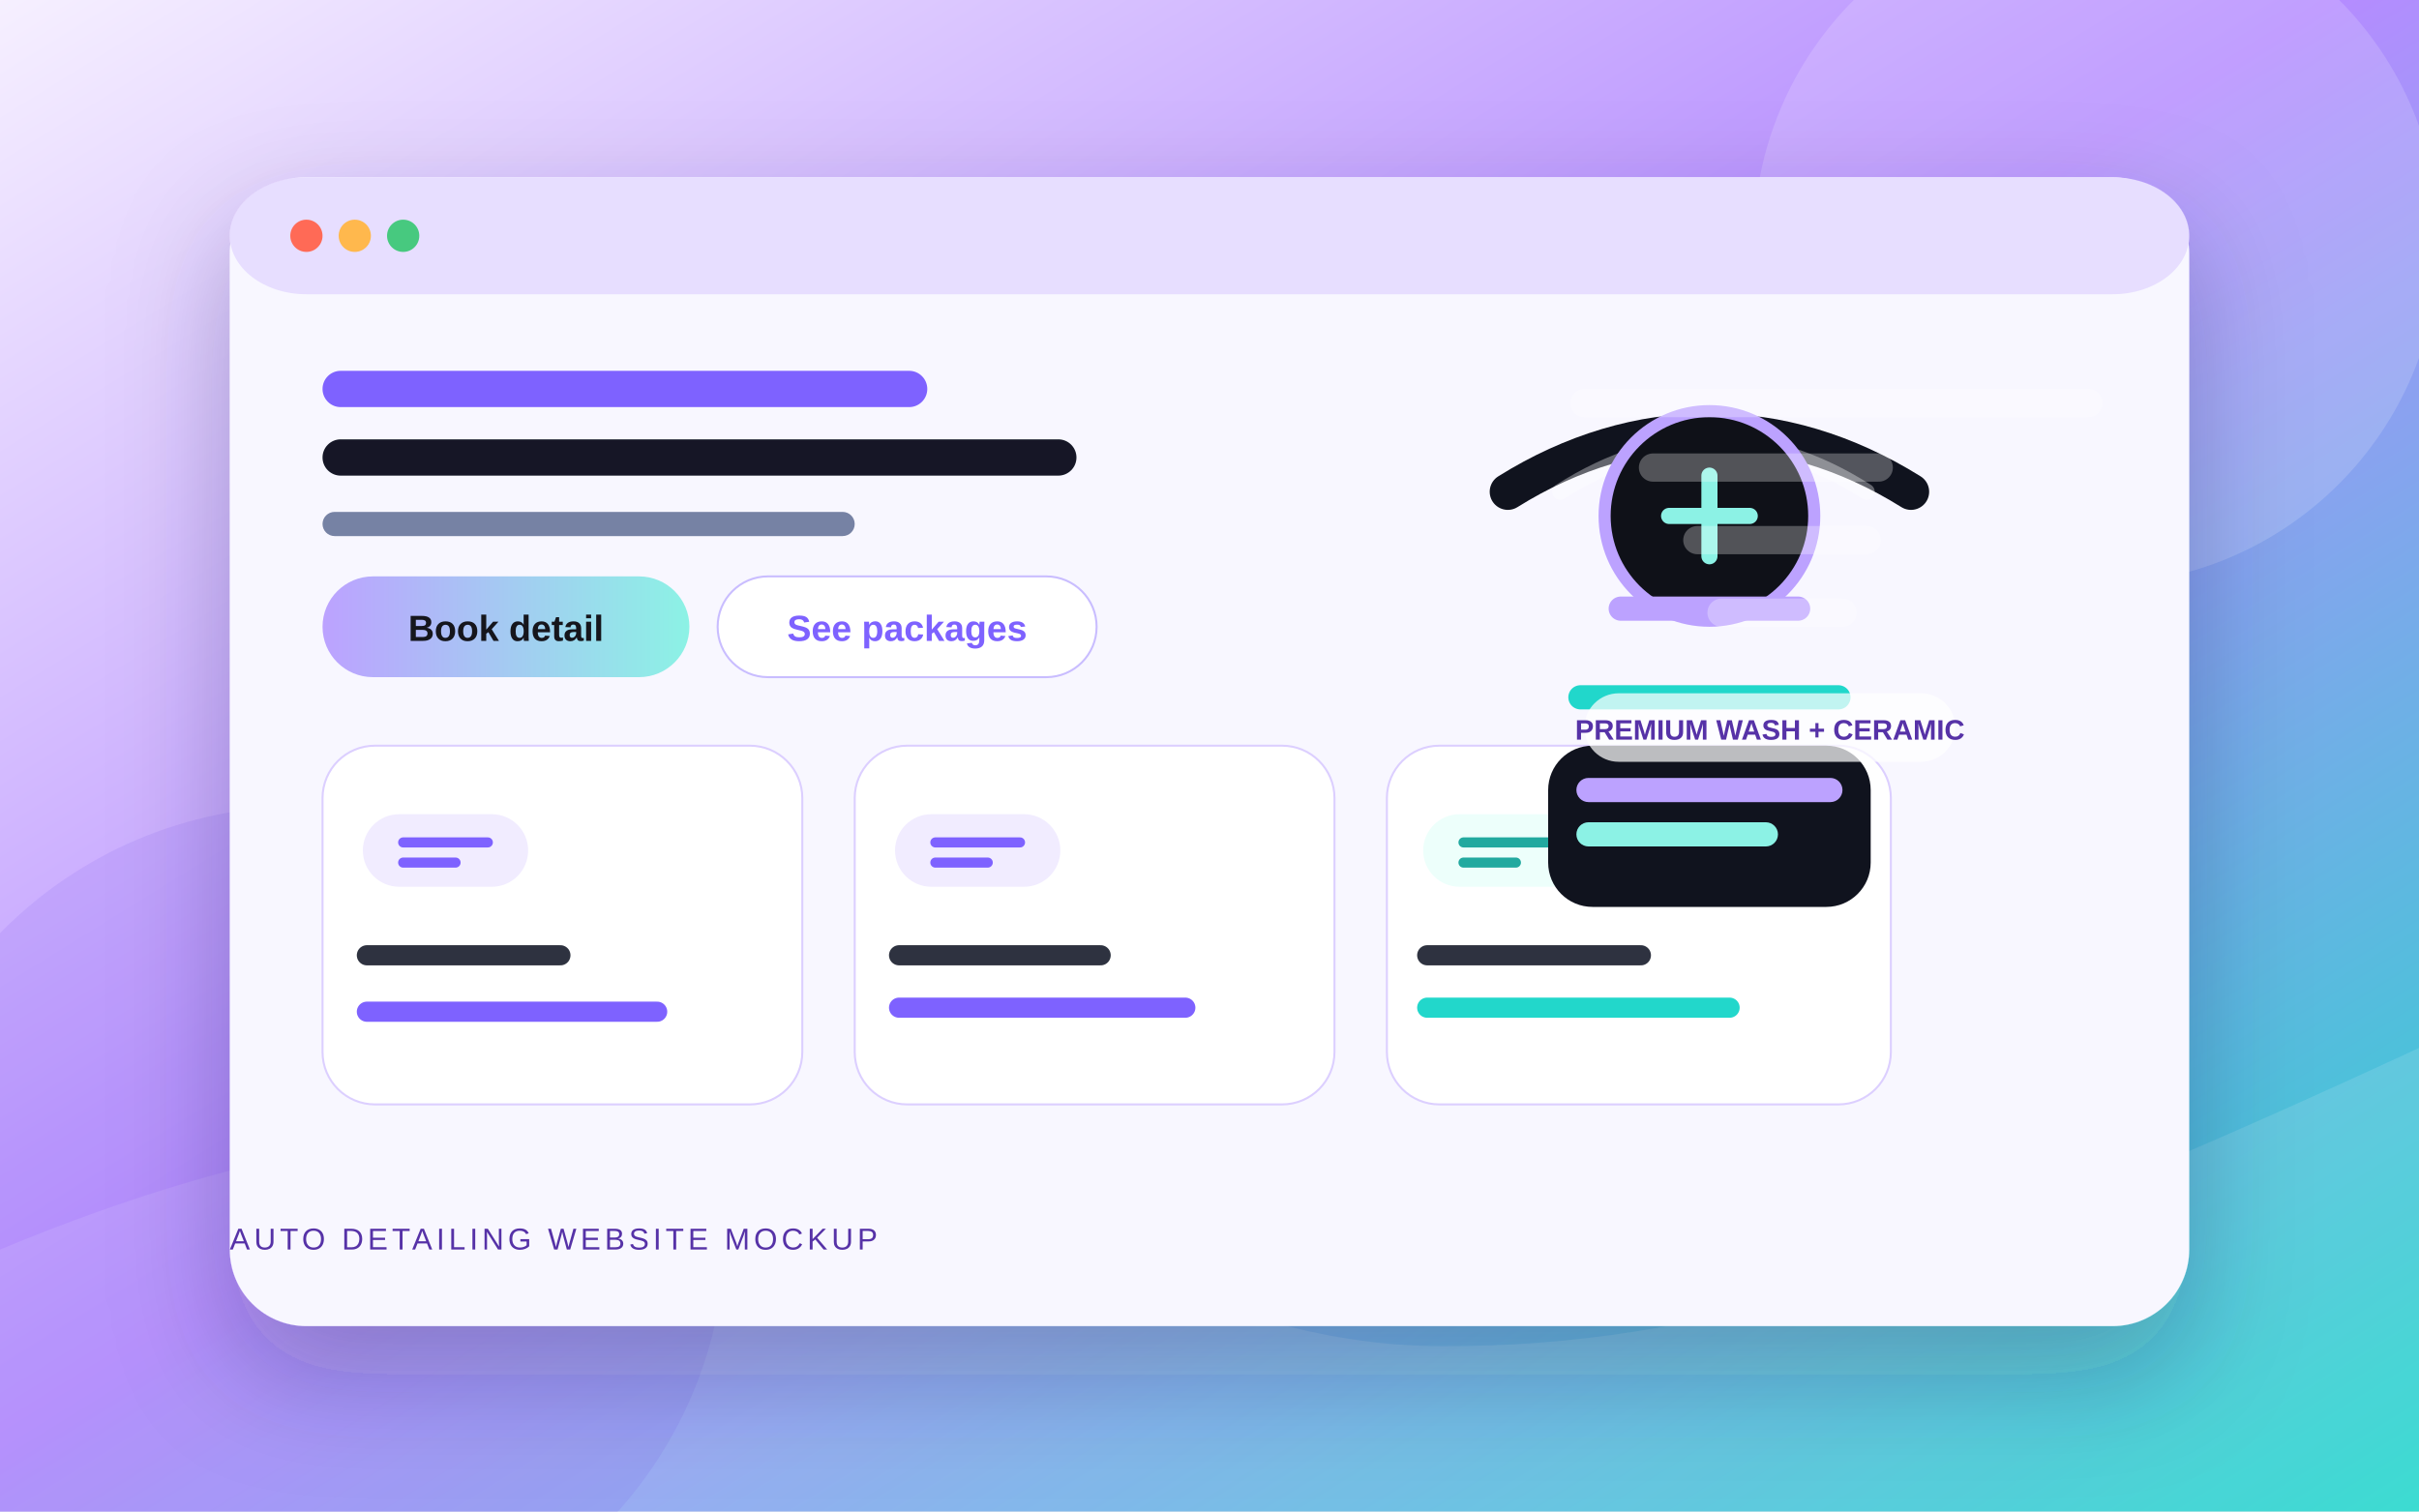
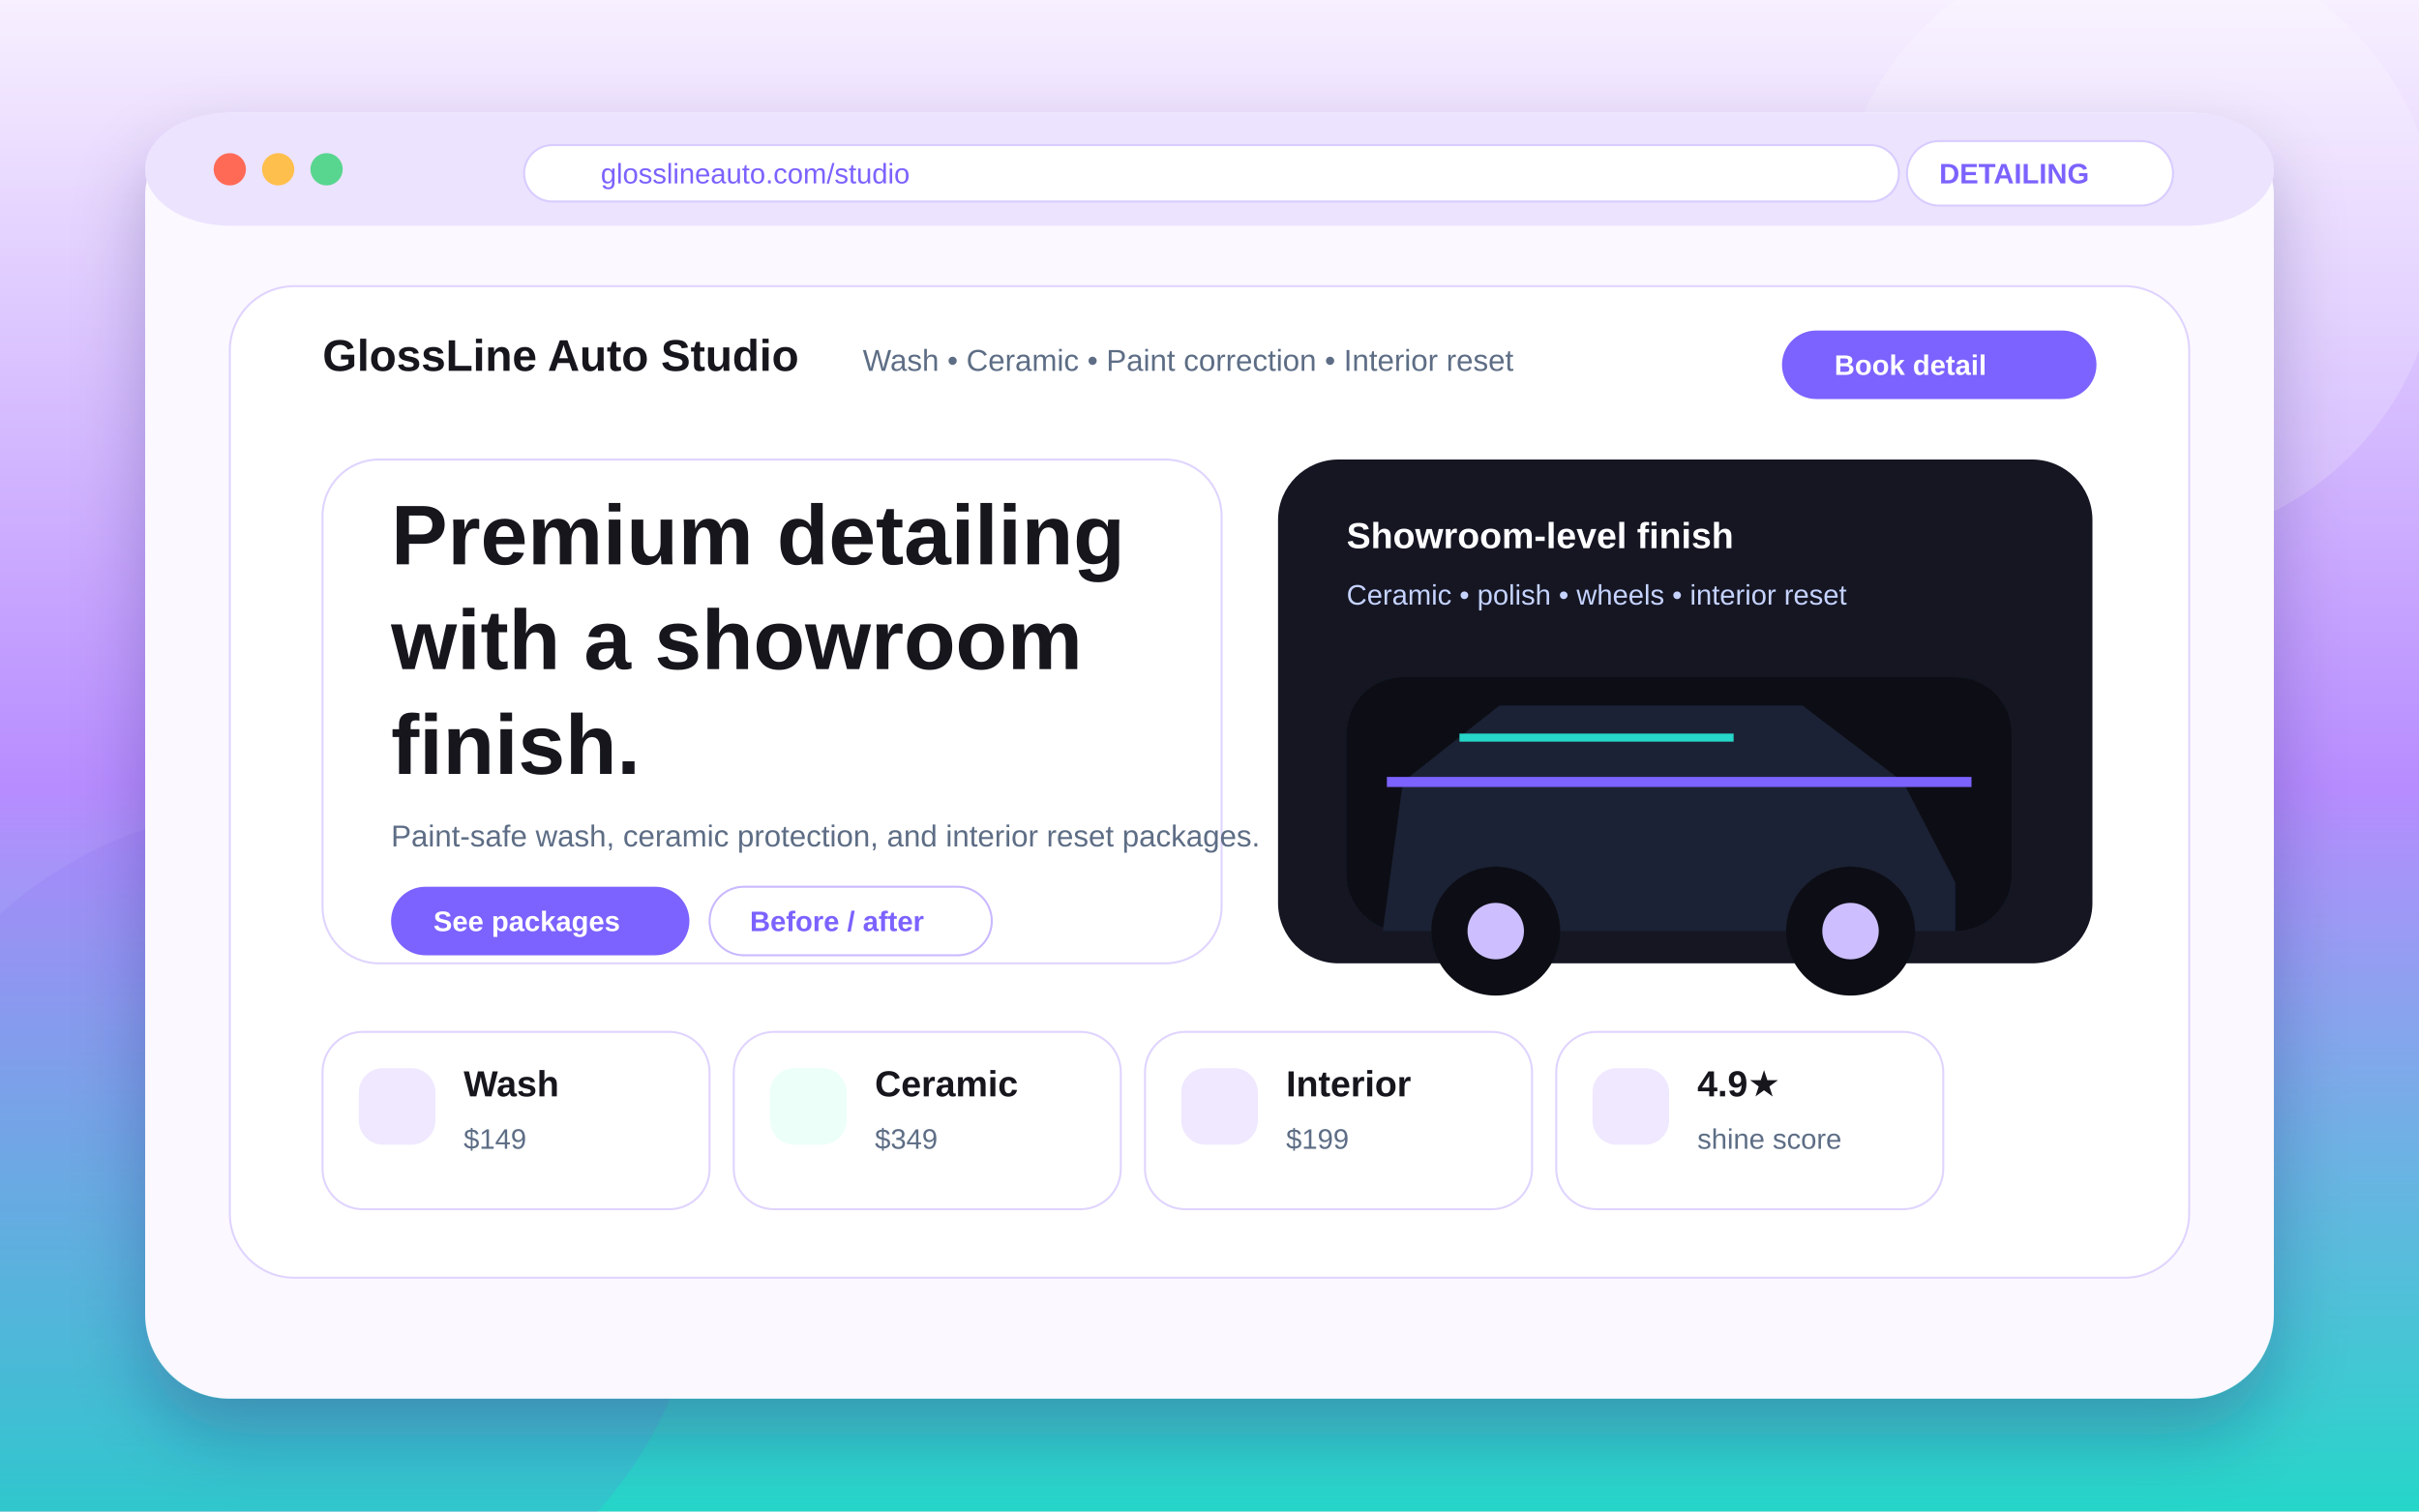
<svg xmlns="http://www.w3.org/2000/svg" viewBox="0 0 1200 750" role="img" aria-label="Auto detailing website mockup" shape-rendering="geometricPrecision" text-rendering="geometricPrecision">
  <defs>
-     <linearGradient id="bg" x1="0" y1="0" x2="1" y2="1">
-       <stop offset="0%" stop-color="#f6f0ff" />
-       <stop offset="48%" stop-color="#b58cff" />
-       <stop offset="100%" stop-color="#21d7cb" />
+     <linearGradient id="bg" x1="0" y1="0" x2="0" y2="1">
+       <stop offset="0%" stop-color="#f7f0ff" />
+       <stop offset="52%" stop-color="#b78cff" />
+       <stop offset="100%" stop-color="#25d6c9" />
    </linearGradient>
-     <linearGradient id="screen" x1="0" y1="0" x2="1" y2="1">
-       <stop offset="0%" stop-color="#10131e" />
-       <stop offset="100%" stop-color="#222a40" />
-     </linearGradient>
-     <linearGradient id="accent" x1="0" y1="0" x2="1" y2="0">
-       <stop offset="0%" stop-color="#bca2ff" />
-       <stop offset="100%" stop-color="#8cf2e5" />
-     </linearGradient>
-     <filter id="shadow" x="-25%" y="-25%" width="150%" height="150%">
-       <feDropShadow dx="0" dy="24" stdDeviation="28" flood-color="#251847" flood-opacity="0.26" />
+     <filter id="shadow" x="-20%" y="-20%" width="140%" height="140%">
+       <feDropShadow dx="0" dy="18" stdDeviation="18" flood-color="#251847" flood-opacity="0.24" />
    </filter>
-     <linearGradient id="shine" x1="0" y1="0" x2="1" y2="1">
-       <stop offset="0%" stop-color="#ffffff" stop-opacity="0.7" />
-       <stop offset="100%" stop-color="#ffffff" stop-opacity="0" />
-     </linearGradient>
  </defs>
  <rect width="1200" height="750" fill="url(#bg)" />
-   <path d="M0 620c130-54 248-74 376-54s212 102 340 102 242-36 484-148v230H0Z" fill="#fff" opacity="0.12" />
-   <circle cx="1040" cy="120" r="170" fill="#fff" opacity="0.16" />
-   <circle cx="150" cy="610" r="210" fill="#6e4ae6" opacity="0.12" />
+   <circle cx="1060" cy="120" r="150" fill="#fff" opacity="0.18" />
+   <circle cx="140" cy="610" r="210" fill="#7d58ef" opacity="0.12" />
  <g filter="url(#shadow)">
-     <rect x="114" y="88" width="972" height="570" rx="38" fill="#f8f7ff" />
-     <rect x="114" y="88" width="972" height="58" rx="38" fill="#e7deff" />
-     <circle cx="152" cy="117" r="8" fill="#ff6b57" />
-     <circle cx="176" cy="117" r="8" fill="#ffb84d" />
-     <circle cx="200" cy="117" r="8" fill="#47c97f" />
-     <rect x="160" y="184" width="300" height="18" rx="9" fill="#7e62ff" />
-     <rect x="160" y="218" width="374" height="18" rx="9" fill="#131826" />
-     <rect x="160" y="254" width="264" height="12" rx="6" fill="#7682a4" />
-     <rect x="160" y="286" width="182" height="50" rx="25" fill="url(#accent)" />
-     <text x="251" y="318" font-family="Arial, sans-serif" font-size="18" font-weight="700" fill="#14161f" text-anchor="middle">Book detail</text>
-     <rect x="356" y="286" width="188" height="50" rx="25" fill="#fff" stroke="#c9bdff" />
-     <text x="450" y="318" font-family="Arial, sans-serif" font-size="18" font-weight="700" fill="#7e62ff" text-anchor="middle">See packages</text>
-     <rect x="160" y="370" width="238" height="178" rx="26" fill="#fff" stroke="#dccfff" />
-     <rect x="424" y="370" width="238" height="178" rx="26" fill="#fff" stroke="#dccfff" />
-     <rect x="688" y="370" width="250" height="178" rx="26" fill="#fff" stroke="#dccfff" />
-     <path d="M182 502h144" stroke="#7e62ff" stroke-width="10" stroke-linecap="round" />
-     <path d="M182 474h96" stroke="#131826" stroke-width="10" stroke-linecap="round" opacity="0.88" />
-     <rect x="180" y="404" width="82" height="36" rx="18" fill="#f1ecff" />
-     <path d="M200 418h42" stroke="#7e62ff" stroke-width="5" stroke-linecap="round" />
-     <path d="M200 428h26" stroke="#7e62ff" stroke-width="5" stroke-linecap="round" />
-     <path d="M446 500h142" stroke="#7e62ff" stroke-width="10" stroke-linecap="round" />
-     <path d="M446 474h100" stroke="#131826" stroke-width="10" stroke-linecap="round" opacity="0.88" />
-     <rect x="444" y="404" width="82" height="36" rx="18" fill="#f1ecff" />
-     <path d="M464 418h42" stroke="#7e62ff" stroke-width="5" stroke-linecap="round" />
-     <path d="M464 428h26" stroke="#7e62ff" stroke-width="5" stroke-linecap="round" />
-     <path d="M708 500h150" stroke="#21d7cb" stroke-width="10" stroke-linecap="round" />
-     <path d="M708 474h106" stroke="#131826" stroke-width="10" stroke-linecap="round" opacity="0.88" />
-     <rect x="706" y="404" width="82" height="36" rx="18" fill="#edfffb" />
-     <path d="M726 418h42" stroke="#21a99f" stroke-width="5" stroke-linecap="round" />
-     <path d="M726 428h26" stroke="#21a99f" stroke-width="5" stroke-linecap="round" />
+     <rect x="72" y="56" width="1056" height="638" rx="42" fill="#fbf8ff" />
+     <rect x="72" y="56" width="1056" height="56" rx="42" fill="#ece3ff" />
+     <circle cx="114" cy="84" r="8" fill="#ff6b57" />
+     <circle cx="138" cy="84" r="8" fill="#ffbf4d" />
+     <circle cx="162" cy="84" r="8" fill="#59d58f" />
+     <rect x="260" y="72" width="682" height="28" rx="14" fill="#fff" stroke="#d8ccff" />
+     <rect x="946" y="70" width="132" height="32" rx="16" fill="#fff" stroke="#d8ccff" />
+     <text x="298" y="91" font-family="Arial, sans-serif" font-size="14" fill="#7b62ff">glosslineauto.com/studio</text>
+     <text x="962" y="91" font-family="Arial, sans-serif" font-size="14" font-weight="700" fill="#7b62ff">DETAILING</text>
+     <rect x="114" y="142" width="972" height="492" rx="32" fill="#fff" stroke="#e0d4ff" />
+     <text x="160" y="184" font-family="Arial, sans-serif" font-size="22" font-weight="700" fill="#14161f">GlossLine Auto Studio</text>
+     <text x="428" y="184" font-family="Arial, sans-serif" font-size="15" fill="#5d6d85">Wash • Ceramic • Paint correction • Interior reset</text>
+     <rect x="884" y="164" width="156" height="34" rx="17" fill="#7b62ff" />
+     <text x="910" y="186" font-family="Arial, sans-serif" font-size="14" font-weight="700" fill="#fff">Book detail</text>
+     <rect x="160" y="228" width="446" height="250" rx="28" fill="#fff" stroke="#e0d4ff" />
+     <text x="194" y="280" font-family="Arial, sans-serif" font-size="42" font-weight="700" fill="#14161f">Premium detailing</text>
+     <text x="194" y="332" font-family="Arial, sans-serif" font-size="42" font-weight="700" fill="#14161f">with a showroom</text>
+     <text x="194" y="384" font-family="Arial, sans-serif" font-size="42" font-weight="700" fill="#14161f">finish.</text>
+     <text x="194" y="420" font-family="Arial, sans-serif" font-size="15" fill="#5d6d85">Paint-safe wash, ceramic protection, and interior reset packages.</text>
+     <rect x="194" y="440" width="148" height="34" rx="17" fill="#7b62ff" />
+     <text x="215" y="462" font-family="Arial, sans-serif" font-size="14" font-weight="700" fill="#fff">See packages</text>
+     <rect x="352" y="440" width="140" height="34" rx="17" fill="#fff" stroke="#cab9ff" />
+     <text x="372" y="462" font-family="Arial, sans-serif" font-size="14" font-weight="700" fill="#7b62ff">Before / after</text>
+     <rect x="634" y="228" width="404" height="250" rx="30" fill="#121524" />
+     <text x="668" y="272" font-family="Arial, sans-serif" font-size="18" font-weight="700" fill="#fff">Showroom-level finish</text>
+     <text x="668" y="300" font-family="Arial, sans-serif" font-size="14" fill="#c6d3ff">Ceramic • polish • wheels • interior reset</text>
+     <rect x="668" y="336" width="330" height="126" rx="28" fill="#0f1118" />
+     <polygon points="696,388 744,350 894,350 944,388 970,438 970,462 686,462" fill="#1b2135" />
+     <circle cx="742" cy="462" r="32" fill="#0f1118" />
+     <circle cx="918" cy="462" r="32" fill="#0f1118" />
+     <circle cx="742" cy="462" r="14" fill="#cdbfff" />
+     <circle cx="918" cy="462" r="14" fill="#cdbfff" />
+     <line x1="688" y1="388" x2="978" y2="388" stroke="#7b62ff" stroke-width="5" />
+     <line x1="724" y1="366" x2="860" y2="366" stroke="#25d6c9" stroke-width="4" />
+     <rect x="160" y="512" width="192" height="88" rx="20" fill="#fff" stroke="#e0d4ff" />
+     <rect x="178" y="530" width="38" height="38" rx="12" fill="#efe8ff" />
+     <text x="230" y="544" font-family="Arial, sans-serif" font-size="18" font-weight="700" fill="#14161f">Wash</text>
+     <text x="230" y="570" font-family="Arial, sans-serif" font-size="14" fill="#5d6d85">$149</text>
+     <rect x="364" y="512" width="192" height="88" rx="20" fill="#fff" stroke="#e0d4ff" />
+     <rect x="382" y="530" width="38" height="38" rx="12" fill="#edfff9" />
+     <text x="434" y="544" font-family="Arial, sans-serif" font-size="18" font-weight="700" fill="#14161f">Ceramic</text>
+     <text x="434" y="570" font-family="Arial, sans-serif" font-size="14" fill="#5d6d85">$349</text>
+     <rect x="568" y="512" width="192" height="88" rx="20" fill="#fff" stroke="#e0d4ff" />
+     <rect x="586" y="530" width="38" height="38" rx="12" fill="#efe8ff" />
+     <text x="638" y="544" font-family="Arial, sans-serif" font-size="18" font-weight="700" fill="#14161f">Interior</text>
+     <text x="638" y="570" font-family="Arial, sans-serif" font-size="14" fill="#5d6d85">$199</text>
+     <rect x="772" y="512" width="192" height="88" rx="20" fill="#fff" stroke="#e0d4ff" />
+     <rect x="790" y="530" width="38" height="38" rx="12" fill="#efe8ff" />
+     <text x="842" y="544" font-family="Arial, sans-serif" font-size="18" font-weight="700" fill="#14161f">4.9★</text>
+     <text x="842" y="570" font-family="Arial, sans-serif" font-size="14" fill="#5d6d85">shine score</text>
  </g>
-   <g transform="translate(748 156)">
-     <path d="M0 88c64-40 136-40 200 0" fill="none" stroke="#10131e" stroke-width="18" stroke-linecap="round" />
-     <path d="M26 88c50-32 102-32 152 0" fill="none" stroke="#ffffff" stroke-opacity="0.35" stroke-width="8" stroke-linecap="round" />
-     <circle cx="100" cy="100" r="52" fill="#0f1118" stroke="#bca2ff" stroke-width="6" />
-     <path d="M80 100h40" stroke="#8cf2e5" stroke-width="8" stroke-linecap="round" />
-     <path d="M100 80v40" stroke="#8cf2e5" stroke-width="8" stroke-linecap="round" />
-     <path d="M56 146h88" stroke="#bca2ff" stroke-width="12" stroke-linecap="round" />
-     <path d="M36 190h128" stroke="#21d7cb" stroke-width="12" stroke-linecap="round" />
-     <rect x="20" y="214" width="160" height="80" rx="22" fill="#10131e" />
-     <rect x="34" y="230" width="132" height="12" rx="6" fill="#bca2ff" />
-     <rect x="34" y="252" width="100" height="12" rx="6" fill="#8cf2e5" />
-   </g>
-   <path d="M786 200h250" stroke="#ffffff" stroke-opacity="0.28" stroke-width="14" stroke-linecap="round" />
-   <path d="M820 232l112 0" stroke="#ffffff" stroke-opacity="0.28" stroke-width="14" stroke-linecap="round" />
-   <path d="M842 268l84 0" stroke="#ffffff" stroke-opacity="0.28" stroke-width="14" stroke-linecap="round" />
-   <path d="M854 304l60 0" stroke="#ffffff" stroke-opacity="0.28" stroke-width="14" stroke-linecap="round" />
-   <rect x="786" y="344" width="184" height="34" rx="17" fill="#ffffff" opacity="0.72" />
-   <text x="878" y="367" font-family="Arial, sans-serif" font-size="14" font-weight="700" fill="#5632a7" text-anchor="middle">PREMIUM WASH + CERAMIC</text>
-   <text x="114" y="620" font-family="Arial, sans-serif" font-size="15" letter-spacing="2" fill="#5632a7">AUTO DETAILING WEBSITE MOCKUP</text>
</svg>
